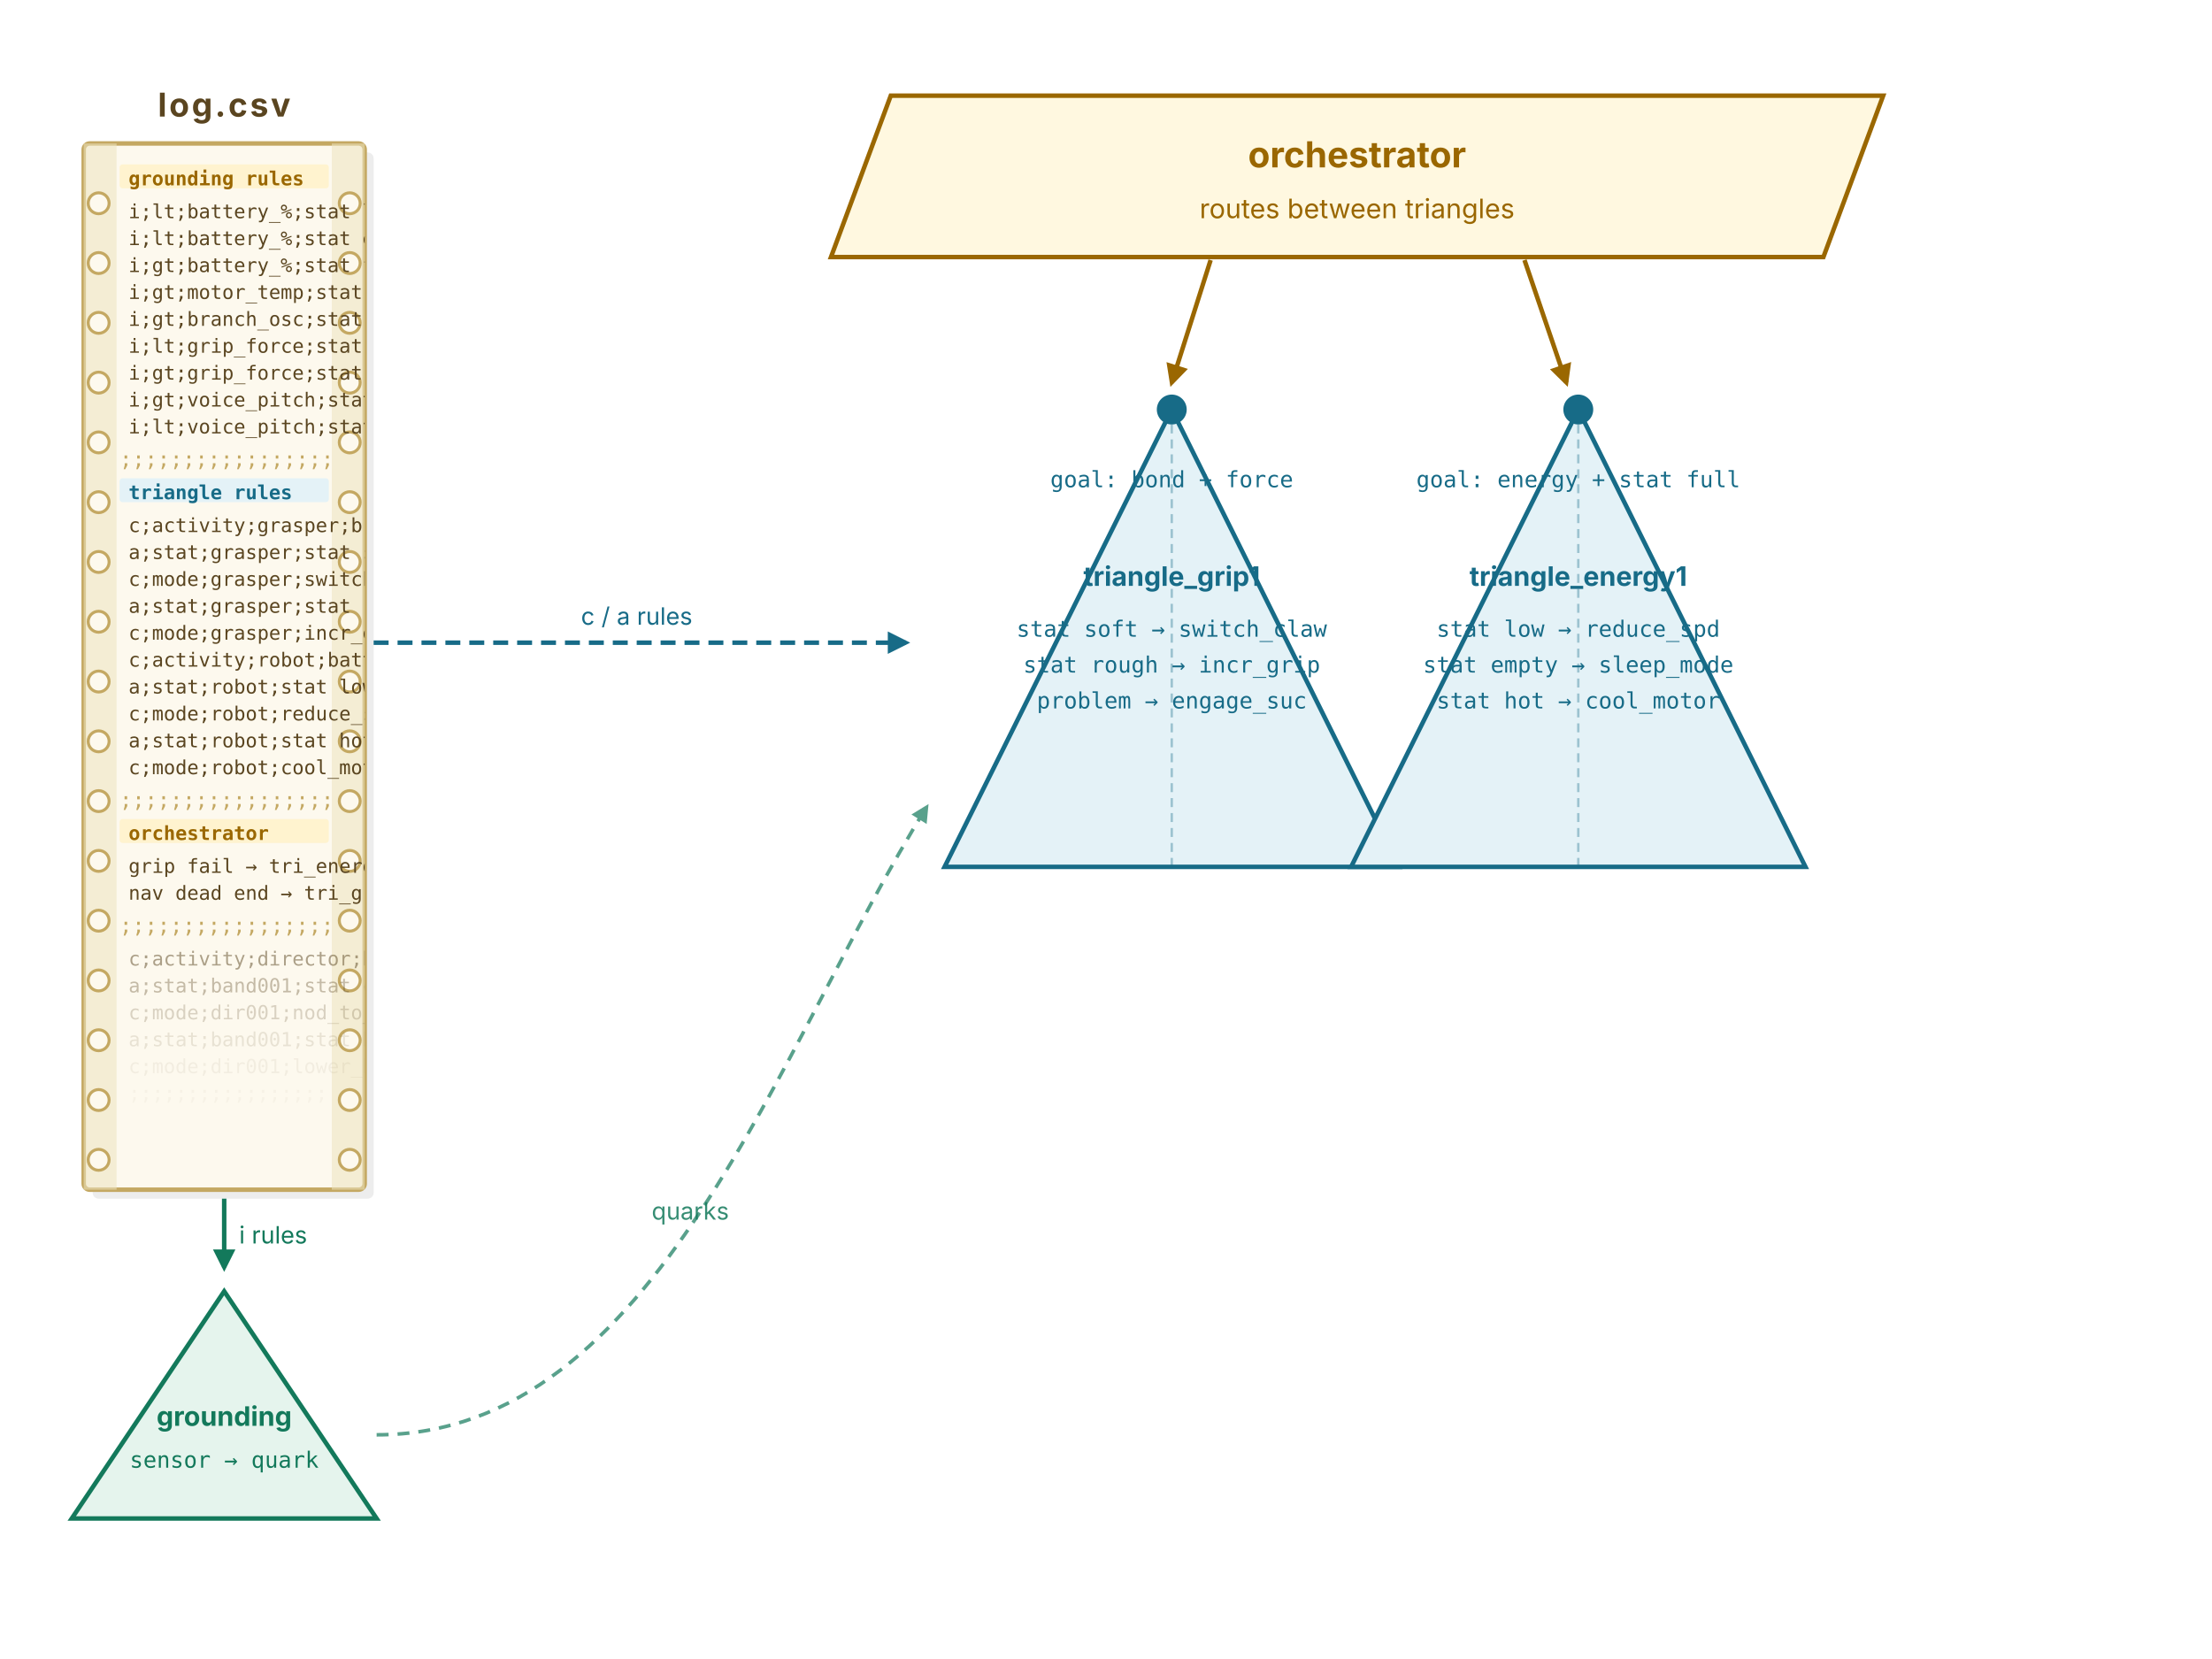
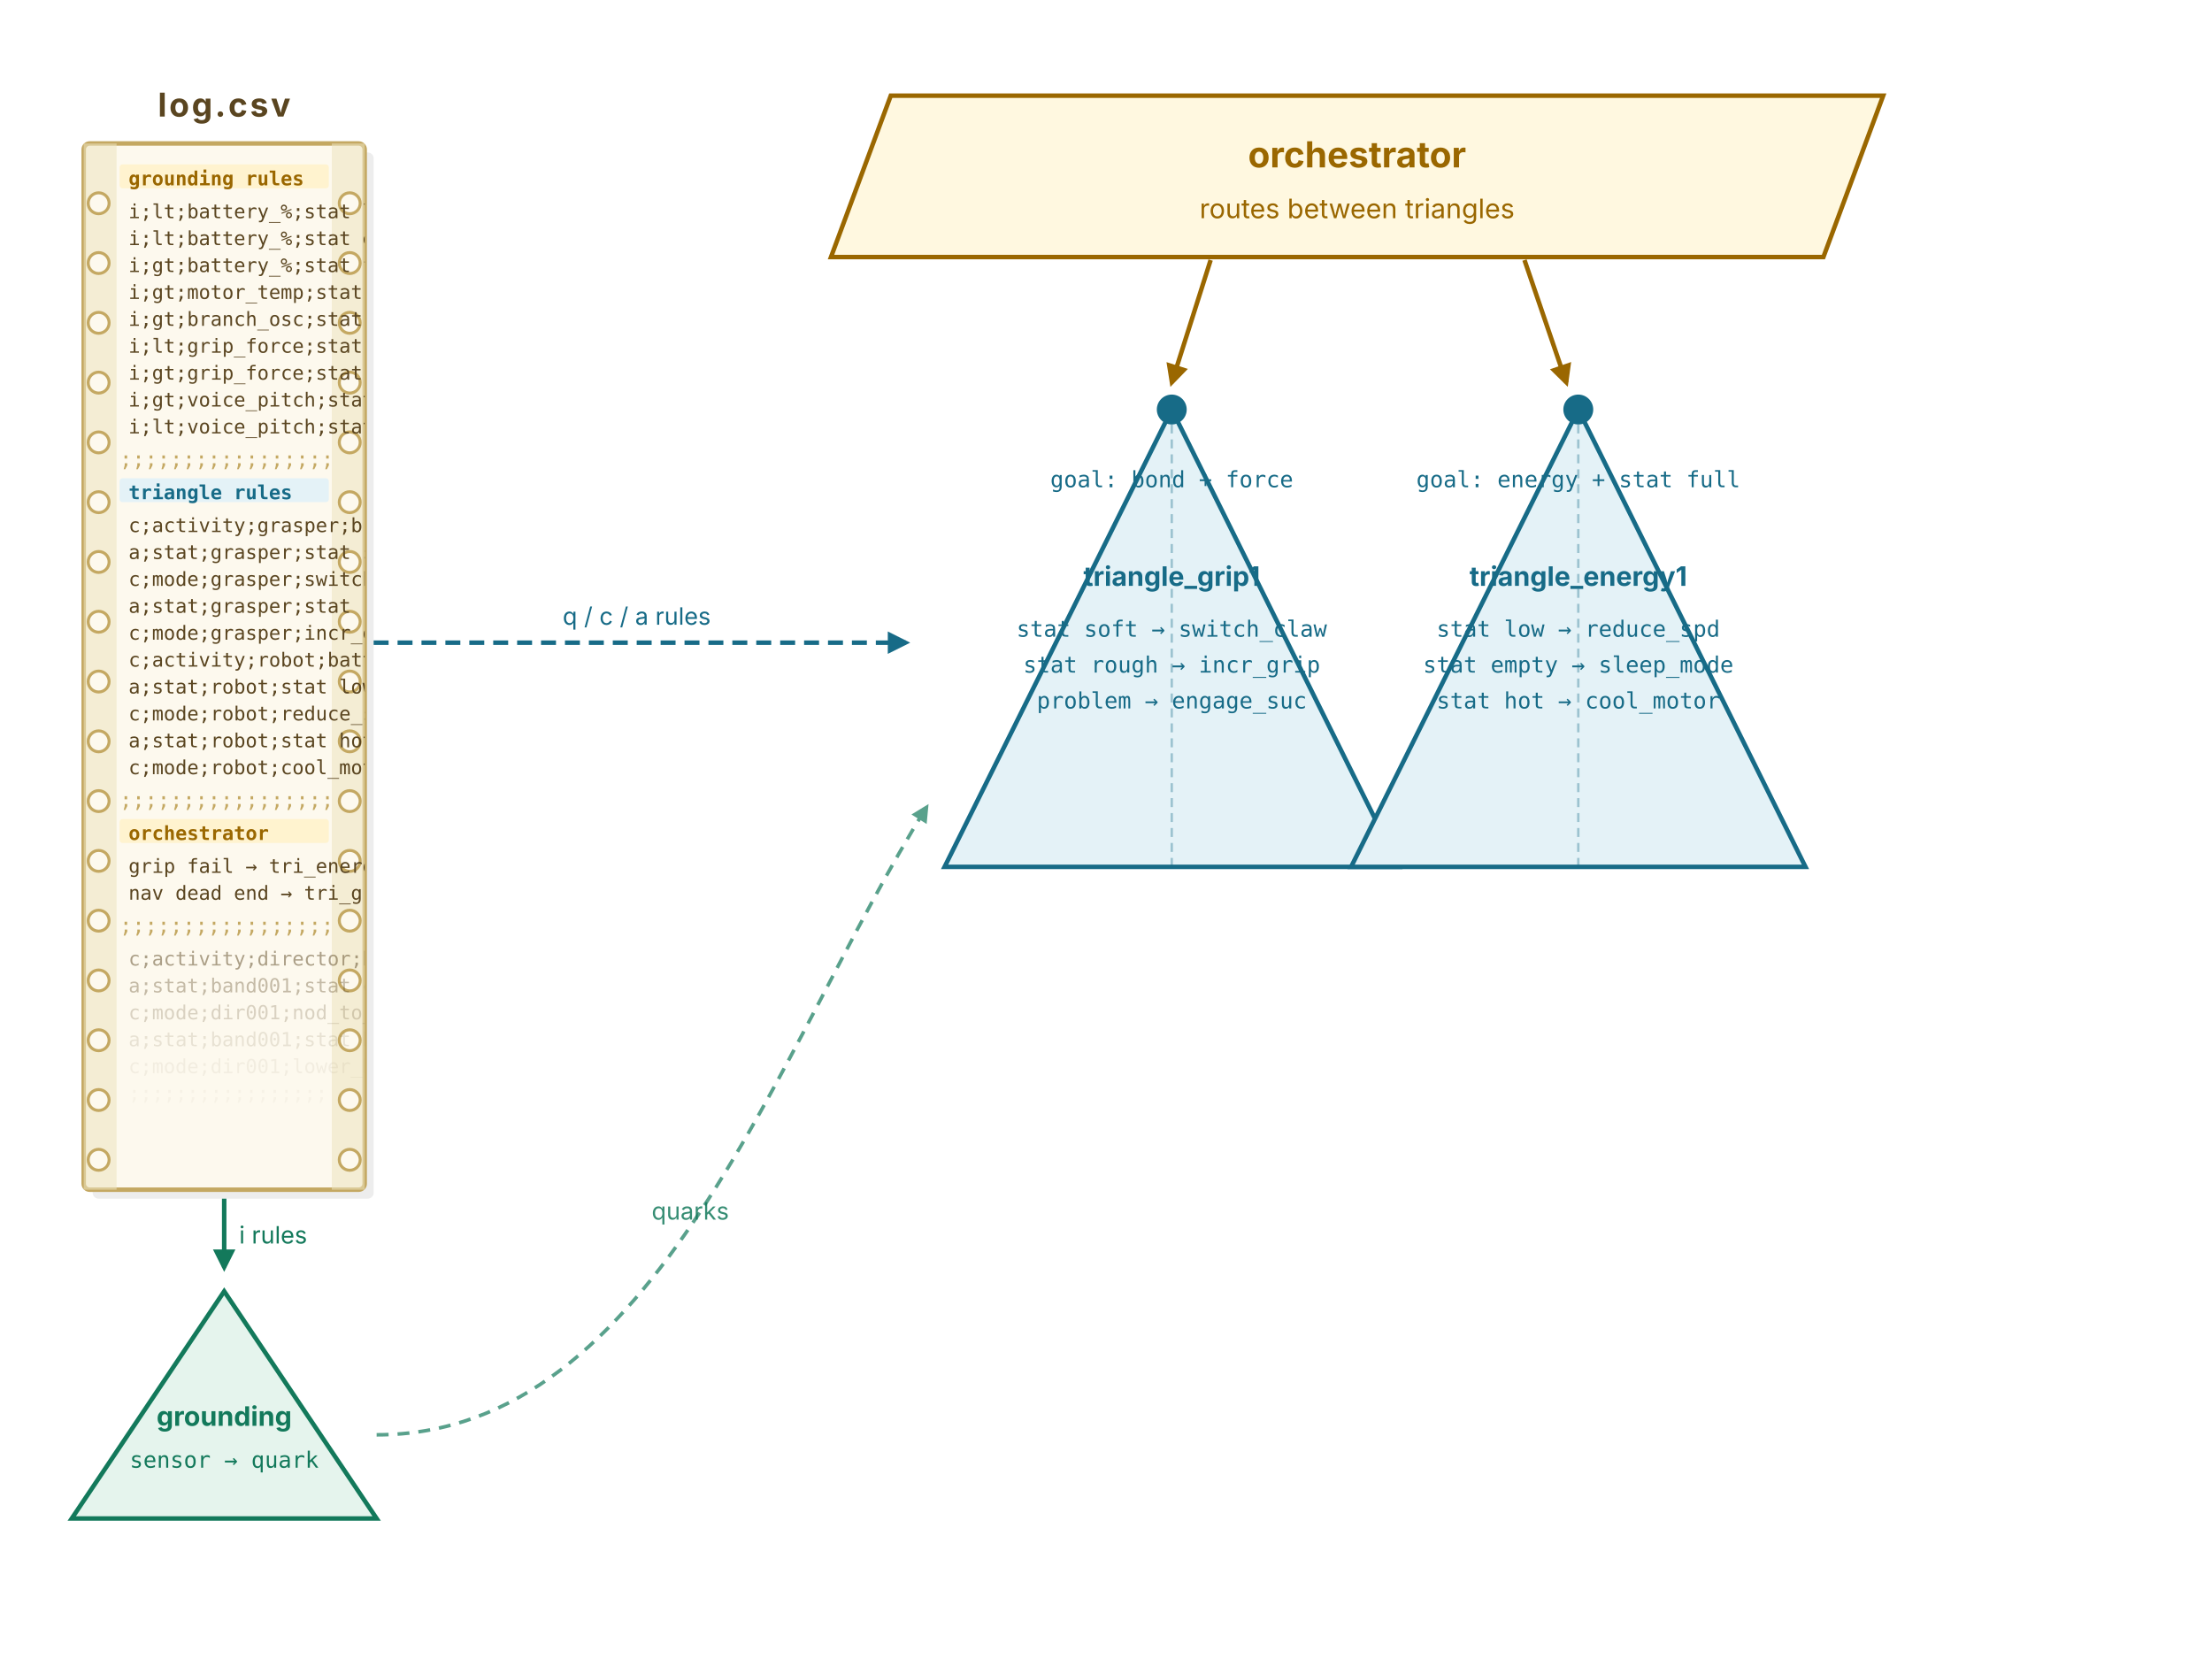
<svg xmlns="http://www.w3.org/2000/svg" viewBox="0 0 740 555" width="740" height="555">
  <defs>
    <marker id="arr" viewBox="0 0 10 10" refX="8" refY="5" markerWidth="5" markerHeight="5" orient="auto">
      <path d="M0,0 L10,5 L0,10 Z" fill="#555" />
    </marker>
    <marker id="arr-green" viewBox="0 0 10 10" refX="8" refY="5" markerWidth="5" markerHeight="5" orient="auto">
      <path d="M0,0 L10,5 L0,10 Z" fill="#13795b" />
    </marker>
    <marker id="arr-blue" viewBox="0 0 10 10" refX="8" refY="5" markerWidth="5" markerHeight="5" orient="auto">
      <path d="M0,0 L10,5 L0,10 Z" fill="#176b87" />
    </marker>
    <marker id="arr-amber" viewBox="0 0 10 10" refX="8" refY="5" markerWidth="5" markerHeight="5" orient="auto">
      <path d="M0,0 L10,5 L0,10 Z" fill="#9a6700" />
    </marker>
    <clipPath id="rc">
      <rect x="28" y="48" width="94" height="350" />
    </clipPath>
  </defs>
  <rect x="31" y="51" width="94" height="350" rx="2" fill="#999" opacity="0.18" />
  <rect x="28" y="48" width="94" height="350" rx="2" fill="#fdf9ee" stroke="#c4a862" stroke-width="1.5" />
  <rect x="28" y="48" width="11" height="350" fill="#ede3c0" opacity="0.55" />
  <rect x="111" y="48" width="11" height="350" fill="#ede3c0" opacity="0.55" />
  <circle cx="33" cy="68" r="3.5" fill="#fdf9ee" stroke="#c4a862" stroke-width="1" />
  <circle cx="33" cy="88" r="3.5" fill="#fdf9ee" stroke="#c4a862" stroke-width="1" />
  <circle cx="33" cy="108" r="3.5" fill="#fdf9ee" stroke="#c4a862" stroke-width="1" />
  <circle cx="33" cy="128" r="3.5" fill="#fdf9ee" stroke="#c4a862" stroke-width="1" />
  <circle cx="33" cy="148" r="3.5" fill="#fdf9ee" stroke="#c4a862" stroke-width="1" />
  <circle cx="33" cy="168" r="3.5" fill="#fdf9ee" stroke="#c4a862" stroke-width="1" />
  <circle cx="33" cy="188" r="3.5" fill="#fdf9ee" stroke="#c4a862" stroke-width="1" />
  <circle cx="33" cy="208" r="3.5" fill="#fdf9ee" stroke="#c4a862" stroke-width="1" />
  <circle cx="33" cy="228" r="3.5" fill="#fdf9ee" stroke="#c4a862" stroke-width="1" />
  <circle cx="33" cy="248" r="3.5" fill="#fdf9ee" stroke="#c4a862" stroke-width="1" />
  <circle cx="33" cy="268" r="3.5" fill="#fdf9ee" stroke="#c4a862" stroke-width="1" />
  <circle cx="33" cy="288" r="3.5" fill="#fdf9ee" stroke="#c4a862" stroke-width="1" />
  <circle cx="33" cy="308" r="3.5" fill="#fdf9ee" stroke="#c4a862" stroke-width="1" />
  <circle cx="33" cy="328" r="3.5" fill="#fdf9ee" stroke="#c4a862" stroke-width="1" />
  <circle cx="33" cy="348" r="3.5" fill="#fdf9ee" stroke="#c4a862" stroke-width="1" />
  <circle cx="33" cy="368" r="3.5" fill="#fdf9ee" stroke="#c4a862" stroke-width="1" />
  <circle cx="33" cy="388" r="3.5" fill="#fdf9ee" stroke="#c4a862" stroke-width="1" />
  <circle cx="117" cy="68" r="3.5" fill="#fdf9ee" stroke="#c4a862" stroke-width="1" />
  <circle cx="117" cy="88" r="3.5" fill="#fdf9ee" stroke="#c4a862" stroke-width="1" />
  <circle cx="117" cy="108" r="3.5" fill="#fdf9ee" stroke="#c4a862" stroke-width="1" />
  <circle cx="117" cy="128" r="3.5" fill="#fdf9ee" stroke="#c4a862" stroke-width="1" />
  <circle cx="117" cy="148" r="3.5" fill="#fdf9ee" stroke="#c4a862" stroke-width="1" />
  <circle cx="117" cy="168" r="3.5" fill="#fdf9ee" stroke="#c4a862" stroke-width="1" />
  <circle cx="117" cy="188" r="3.5" fill="#fdf9ee" stroke="#c4a862" stroke-width="1" />
  <circle cx="117" cy="208" r="3.5" fill="#fdf9ee" stroke="#c4a862" stroke-width="1" />
  <circle cx="117" cy="228" r="3.5" fill="#fdf9ee" stroke="#c4a862" stroke-width="1" />
  <circle cx="117" cy="248" r="3.5" fill="#fdf9ee" stroke="#c4a862" stroke-width="1" />
  <circle cx="117" cy="268" r="3.5" fill="#fdf9ee" stroke="#c4a862" stroke-width="1" />
  <circle cx="117" cy="288" r="3.5" fill="#fdf9ee" stroke="#c4a862" stroke-width="1" />
  <circle cx="117" cy="308" r="3.5" fill="#fdf9ee" stroke="#c4a862" stroke-width="1" />
  <circle cx="117" cy="328" r="3.5" fill="#fdf9ee" stroke="#c4a862" stroke-width="1" />
  <circle cx="117" cy="348" r="3.5" fill="#fdf9ee" stroke="#c4a862" stroke-width="1" />
  <circle cx="117" cy="368" r="3.5" fill="#fdf9ee" stroke="#c4a862" stroke-width="1" />
  <circle cx="117" cy="388" r="3.5" fill="#fdf9ee" stroke="#c4a862" stroke-width="1" />
  <g clip-path="url(#rc)" font-family="ui-monospace,Consolas,monospace" font-size="6.5" fill="#5a4520">
    <rect x="40" y="55" width="70" height="8" fill="#fff3cf" rx="1" />
    <text x="43" y="62" font-weight="700" fill="#9a6700">grounding rules</text>
    <text x="43" y="73">i;lt;battery_%;stat low;75;30</text>
    <text x="43" y="82">i;lt;battery_%;stat empty;75;10</text>
    <text x="43" y="91">i;gt;battery_%;stat full;75;80</text>
    <text x="43" y="100">i;gt;motor_temp;stat hot;35;70</text>
    <text x="43" y="109">i;gt;branch_osc;stat fast;0.5;2</text>
    <text x="43" y="118">i;lt;grip_force;stat soft;40;20</text>
    <text x="43" y="127">i;gt;grip_force;stat rough;40;60</text>
    <text x="43" y="136">i;gt;voice_pitch;stat hot;200;280</text>
    <text x="43" y="145">i;lt;voice_pitch;stat cold;200;140</text>
    <text x="40" y="156" fill="#c4a862" font-size="7">;;;;;;;;;;;;;;;;;</text>
    <rect x="40" y="160" width="70" height="8" fill="#e4f2f7" rx="1" />
    <text x="43" y="167" font-weight="700" fill="#176b87">triangle rules</text>
    <text x="43" y="178">c;activity;grasper;branch</text>
    <text x="43" y="187">a;stat;grasper;stat soft</text>
    <text x="43" y="196">c;mode;grasper;switch_claw</text>
    <text x="43" y="205">a;stat;grasper;stat rough</text>
    <text x="43" y="214">c;mode;grasper;incr_grip</text>
    <text x="43" y="223">c;activity;robot;battery</text>
    <text x="43" y="232">a;stat;robot;stat low</text>
    <text x="43" y="241">c;mode;robot;reduce_speed</text>
    <text x="43" y="250">a;stat;robot;stat hot</text>
    <text x="43" y="259">c;mode;robot;cool_motor</text>
    <text x="40" y="270" fill="#c4a862" font-size="7">;;;;;;;;;;;;;;;;;</text>
    <rect x="40" y="274" width="70" height="8" fill="#fff3cf" rx="1" />
    <text x="43" y="281" font-weight="700" fill="#9a6700">orchestrator</text>
    <text x="43" y="292">grip fail → tri_energy1</text>
    <text x="43" y="301">nav dead end → tri_grip1</text>
    <text x="40" y="312" fill="#c4a862" font-size="7">;;;;;;;;;;;;;;;;;</text>
    <text x="43" y="323" opacity="0.5">c;activity;director;band</text>
    <text x="43" y="332" opacity="0.35">a;stat;band001;stat cold</text>
    <text x="43" y="341" opacity="0.22">c;mode;dir001;nod_to_sol</text>
    <text x="43" y="350" opacity="0.13">a;stat;band001;stat hot</text>
    <text x="43" y="359" opacity="0.07">c;mode;dir001;lower_hand</text>
    <text x="43" y="368" opacity="0.04">;;;;;;;;;;;;;;;;;</text>
  </g>
  <text x="75" y="39" text-anchor="middle" font-family="Inter,ui-sans-serif,system-ui,sans-serif" font-size="11" font-weight="700" fill="#5a4520" letter-spacing="0.8">log.csv</text>
  <line x1="75" y1="401" x2="75" y2="424" stroke="#13795b" stroke-width="1.5" marker-end="url(#arr-green)" />
  <text x="80" y="416" font-family="Inter,ui-sans-serif,system-ui,sans-serif" font-size="8" fill="#13795b">i rules</text>
  <polygon points="75,432 24,508 126,508" fill="#e5f4ed" stroke="#13795b" stroke-width="1.5" />
  <text x="75" y="477" text-anchor="middle" font-family="Inter,ui-sans-serif,system-ui,sans-serif" font-size="9" font-weight="700" fill="#13795b">grounding</text>
  <text x="75" y="491" text-anchor="middle" font-family="ui-monospace,Consolas,monospace" font-size="7.5" fill="#13795b">sensor → quark</text>
  <line x1="125" y1="215" x2="303" y2="215" stroke="#176b87" stroke-width="1.5" stroke-dasharray="5,3" marker-end="url(#arr-blue)" />
-   <text x="213" y="209" text-anchor="middle" font-family="Inter,ui-sans-serif,system-ui,sans-serif" font-size="8" fill="#176b87">c / a rules</text>
+   <text x="213" y="209" text-anchor="middle" font-family="Inter,ui-sans-serif,system-ui,sans-serif" font-size="8" fill="#176b87">q / c / a rules</text>
  <polygon points="298,32 630,32 610,86 278,86" fill="#fff8e0" stroke="#9a6700" stroke-width="1.5" />
  <text x="454" y="56" text-anchor="middle" font-family="Inter,ui-sans-serif,system-ui,sans-serif" font-size="12" font-weight="700" fill="#9a6700">orchestrator</text>
  <text x="454" y="73" text-anchor="middle" font-family="Inter,ui-sans-serif,system-ui,sans-serif" font-size="9" fill="#9a6700">routes between triangles</text>
  <line x1="405" y1="87" x2="392" y2="128" stroke="#9a6700" stroke-width="1.5" marker-end="url(#arr-amber)" />
  <line x1="510" y1="87" x2="524" y2="128" stroke="#9a6700" stroke-width="1.5" marker-end="url(#arr-amber)" />
  <polygon points="392,137 316,290 468,290" fill="#e4f2f7" stroke="#176b87" stroke-width="1.5" />
  <circle cx="392" cy="137" r="5" fill="#176b87" />
  <line x1="392" y1="142" x2="392" y2="290" stroke="#176b87" stroke-width="0.8" stroke-dasharray="3,2" opacity="0.35" />
  <text x="392" y="163" text-anchor="middle" font-family="ui-monospace,Consolas,monospace" font-size="7.5" fill="#176b87">goal: bond + force</text>
  <text x="392" y="196" text-anchor="middle" font-family="Inter,ui-sans-serif,system-ui,sans-serif" font-size="9" font-weight="700" fill="#176b87">triangle_grip1</text>
  <text x="392" y="213" text-anchor="middle" font-family="ui-monospace,Consolas,monospace" font-size="7.5" fill="#176b87">stat soft → switch_claw</text>
  <text x="392" y="225" text-anchor="middle" font-family="ui-monospace,Consolas,monospace" font-size="7.5" fill="#176b87">stat rough → incr_grip</text>
  <text x="392" y="237" text-anchor="middle" font-family="ui-monospace,Consolas,monospace" font-size="7.5" fill="#176b87">problem → engage_suc</text>
  <polygon points="528,137 452,290 604,290" fill="#e4f2f7" stroke="#176b87" stroke-width="1.5" />
  <circle cx="528" cy="137" r="5" fill="#176b87" />
  <line x1="528" y1="142" x2="528" y2="290" stroke="#176b87" stroke-width="0.8" stroke-dasharray="3,2" opacity="0.35" />
  <text x="528" y="163" text-anchor="middle" font-family="ui-monospace,Consolas,monospace" font-size="7.5" fill="#176b87">goal: energy + stat full</text>
  <text x="528" y="196" text-anchor="middle" font-family="Inter,ui-sans-serif,system-ui,sans-serif" font-size="9" font-weight="700" fill="#176b87">triangle_energy1</text>
  <text x="528" y="213" text-anchor="middle" font-family="ui-monospace,Consolas,monospace" font-size="7.5" fill="#176b87">stat low → reduce_spd</text>
  <text x="528" y="225" text-anchor="middle" font-family="ui-monospace,Consolas,monospace" font-size="7.5" fill="#176b87">stat empty → sleep_mode</text>
  <text x="528" y="237" text-anchor="middle" font-family="ui-monospace,Consolas,monospace" font-size="7.5" fill="#176b87">stat hot → cool_motor</text>
  <path d="M 126,480 C 220,480 260,350 310,270" fill="none" stroke="#13795b" stroke-width="1.2" stroke-dasharray="4,3" marker-end="url(#arr-green)" opacity="0.7" />
  <text x="218" y="408" font-family="Inter,ui-sans-serif,system-ui,sans-serif" font-size="8" fill="#13795b" opacity="0.85">quarks</text>
</svg>
